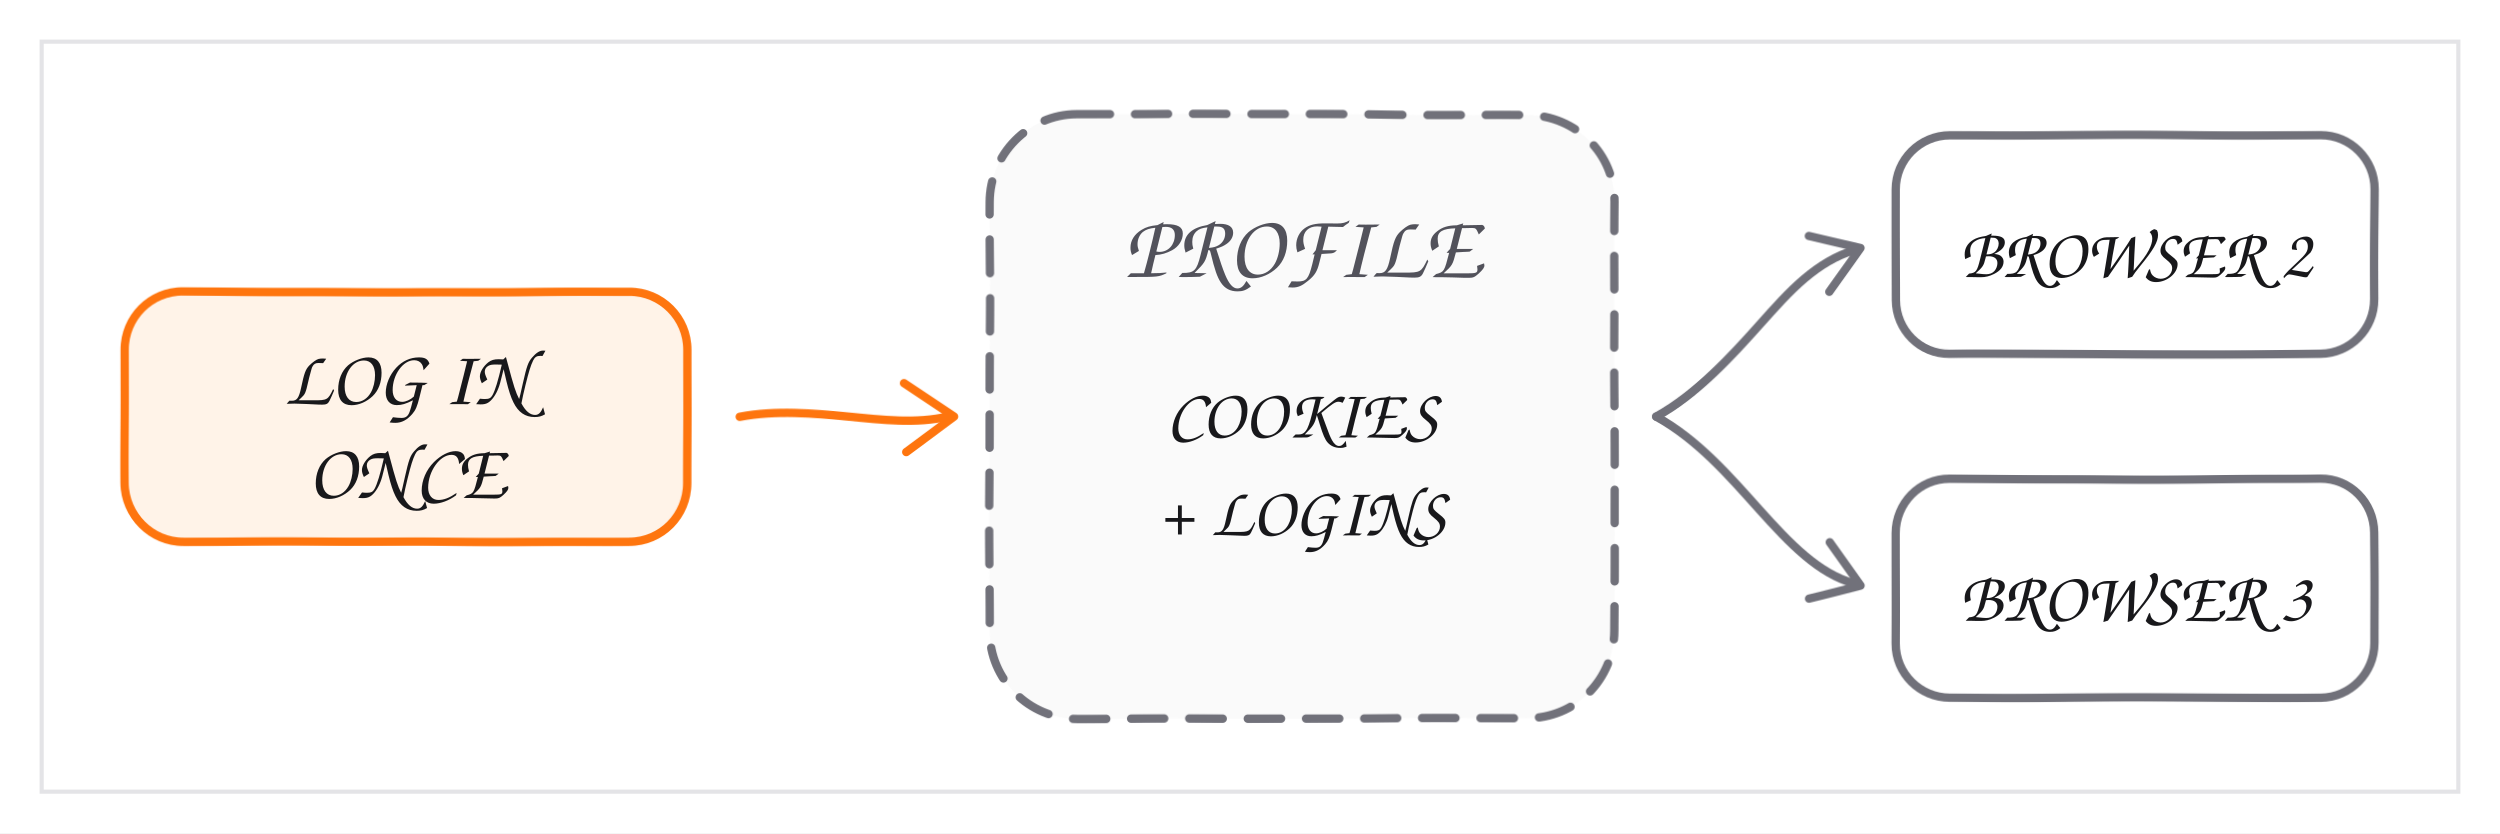
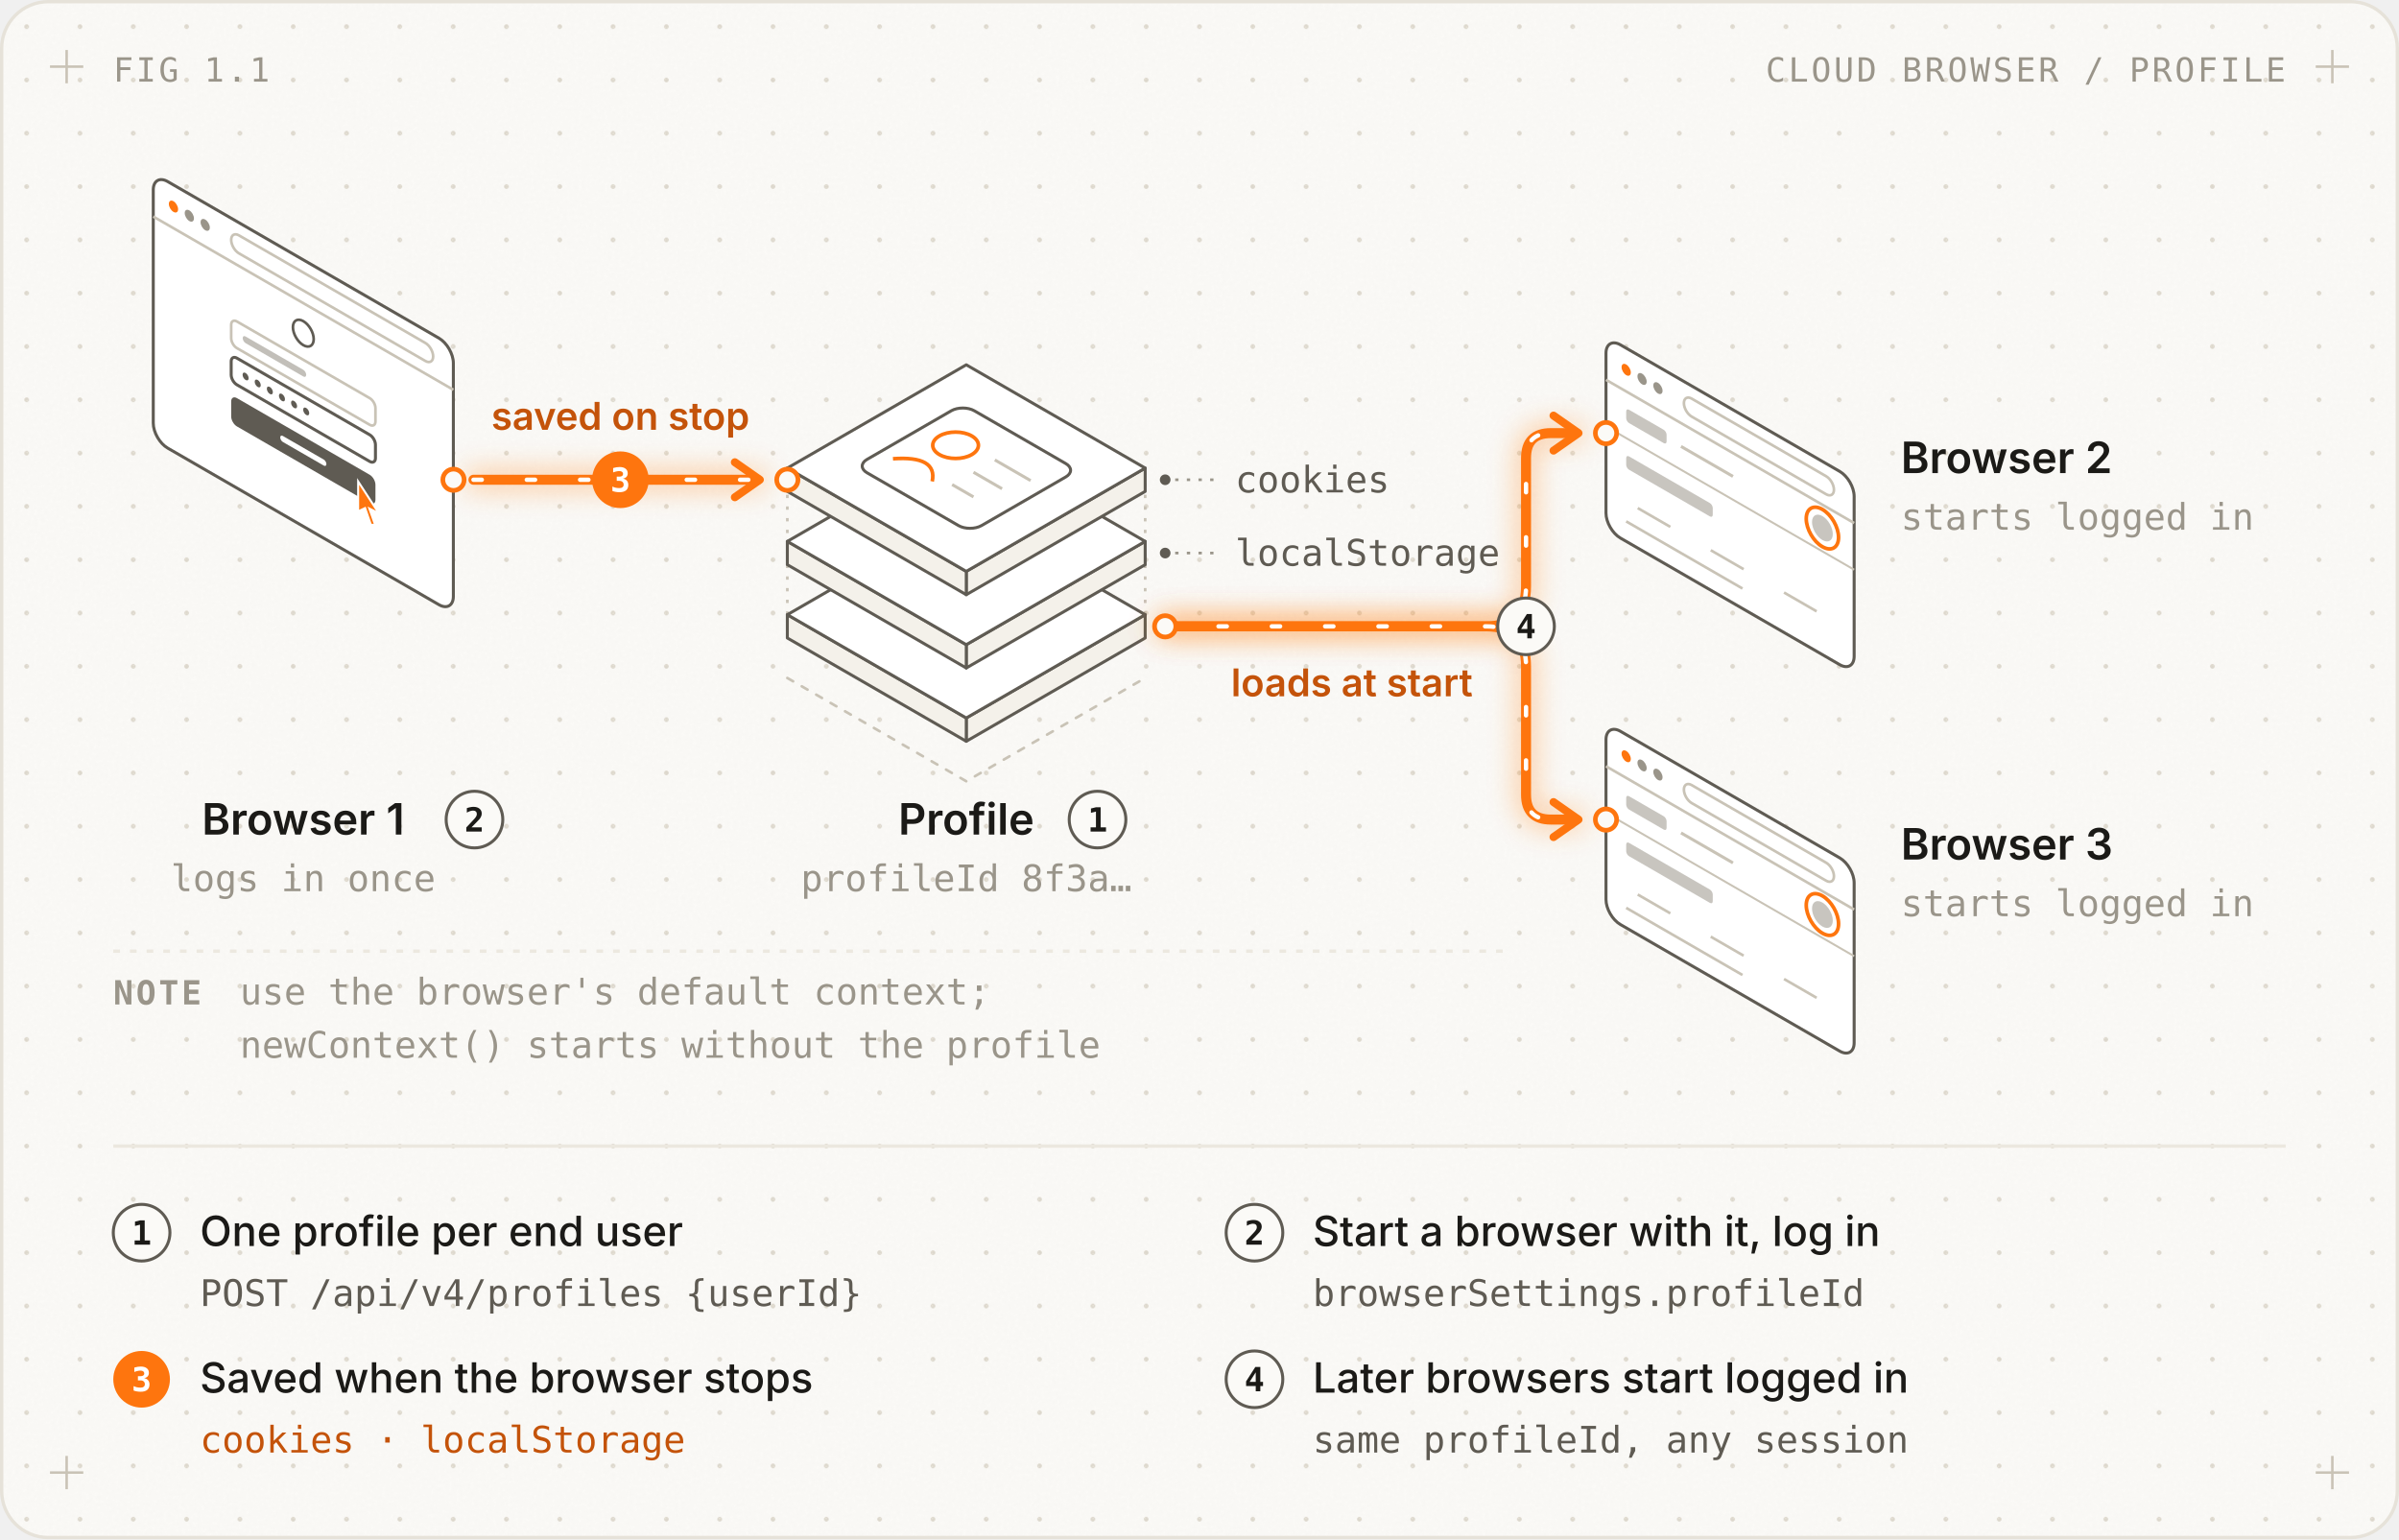
- <svg xmlns="http://www.w3.org/2000/svg" width="1200" height="400" viewBox="0 0 1200 400" role="img" aria-labelledby="title desc">
+ <svg xmlns="http://www.w3.org/2000/svg" viewBox="0 0 720 462" width="720" height="462" role="img" aria-labelledby="t d" fill="none">
+   <style>.s{font-family:Geist, Inter, -apple-system, BlinkMacSystemFont, 'Segoe UI', Helvetica, Arial, sans-serif}.m{font-family:'Geist Mono', ui-monospace, SFMono-Regular, Menlo, monospace}text{font-kerning:normal}@keyframes flow{to{stroke-dashoffset:-16}}@keyframes cur{0%,100%{transform:translate(-14px,-9px)}14%,26%{transform:translate(0,0)}36%{transform:translate(-14px,-9px)}}@keyframes btn{0%,19%,25%,100%{fill-opacity:1}21%,23%{fill-opacity:.45}}@keyframes pks{0%,27%{stroke-opacity:0}31%,52%{stroke-opacity:1}56%,100%{stroke-opacity:0}}@keyframes pkl{0%,54%{stroke-opacity:0}58%,88%{stroke-opacity:1}92%,100%{stroke-opacity:0}}@keyframes wr{0%,36%{fill-opacity:0}46%,60%{fill-opacity:1}74%,100%{fill-opacity:0}}@keyframes ring{0%,4%{stroke-opacity:1}12%,60%{stroke-opacity:.2}68%,100%{stroke-opacity:1}}@media (prefers-reduced-motion:no-preference){.flow{animation:flow 1s linear infinite,pks 7s linear infinite}.load{animation:flow 1s linear infinite,pkl 7s linear infinite}.cur{animation:cur 7s ease-in-out infinite}.btn{animation:btn 7s linear infinite}.wr{animation:wr 7s ease-in-out infinite}.ring{animation:ring 7s ease-in-out infinite}.ring2{animation-delay:.25s}}</style>
  <defs>
-     <filter id="rough">
-       <feTurbulence type="fractalNoise" baseFrequency=".01" numOctaves="2" seed="23" result="noise" />
-       <feDisplacementMap in="SourceGraphic" in2="noise" scale="1.4" />
+     <pattern id="dots" width="16" height="16" patternUnits="userSpaceOnUse">
+       <circle cx="8" cy="8" r="0.7" fill="#DDD8CD" />
+     </pattern>
+     <filter id="grain" x="0" y="0" width="100%" height="100%">
+       <feTurbulence type="fractalNoise" baseFrequency="0.9" numOctaves="2" seed="7" stitchTiles="stitch" />
+       <feColorMatrix values="0 0 0 0 0.5  0 0 0 0 0.5  0 0 0 0 0.5  0 0 0 0.05 0" />
    </filter>
+     <clipPath id="card">
+       <rect x="0.5" y="0.5" width="719" height="461" rx="14" />
+     </clipPath>
+     <filter id="glow" filterUnits="userSpaceOnUse" x="0" y="0" width="720" height="462">
+       <feGaussianBlur stdDeviation="4" />
+     </filter>
+     <marker id="oh" viewBox="0 0 10 10" refX="6" refY="5" markerWidth="5" markerHeight="5" orient="auto" markerUnits="strokeWidth">
+       <path d="M1.5 1.5 L6.5 5 L1.5 8.5" stroke="#FE750E" stroke-width="1.6" fill="none" stroke-linecap="round" stroke-linejoin="round" />
+     </marker>
  </defs>
-   <rect width="1200" height="400" fill="#FFFFFF" />
-   <rect x="20" y="20" width="1160" height="360" fill="none" stroke="#E4E4E7" stroke-width="2" />
-   <g fill="none" stroke-linecap="round" stroke-linejoin="round" filter="url(#rough)">
-     <rect x="60" y="140" width="270" height="120" rx="28" fill="#FFF3E8" stroke="#FE750E" stroke-width="4" />
-     <path d="M355 200 C390 193 425 207 455 200" stroke="#FE750E" stroke-width="4" />
-     <path d="M434 184 L458 200 L435 217" stroke="#FE750E" stroke-width="4" />
-     <rect x="475" y="55" width="300" height="290" rx="42" fill="#FAFAFA" stroke="#71717A" stroke-width="4" stroke-dasharray="16 12" />
-     <path d="M795 200 C835 178 855 130 890 120" stroke="#71717A" stroke-width="4" />
-     <path d="M868 113 L893 119 L878 140" stroke="#71717A" stroke-width="4" />
-     <path d="M795 200 C835 222 855 270 890 280" stroke="#71717A" stroke-width="4" />
-     <path d="M878 260 L893 281 L868 287" stroke="#71717A" stroke-width="4" />
-     <rect x="910" y="65" width="230" height="105" rx="26" fill="#FFFFFF" stroke="#71717A" stroke-width="4" />
-     <rect x="910" y="230" width="230" height="105" rx="26" fill="#FFFFFF" stroke="#71717A" stroke-width="4" />
+   <rect x="0.5" y="0.5" width="719" height="461" rx="14" fill="#FBFAF7" />
+   <g clip-path="url(#card)">
+     <rect width="720" height="462" fill="url(#dots)" />
+     <rect width="720" height="462" filter="url(#grain)" />
  </g>
-   <g font-family="Virgil, Comic Sans MS, cursive">
-     <text x="195" y="194" font-size="38" fill="#18181B" text-anchor="middle">LOG IN</text>
-     <text x="195" y="239" font-size="38" fill="#18181B" text-anchor="middle">ONCE</text>
-     <text x="625" y="133" font-size="44" fill="#52525B" text-anchor="middle">PROFILE</text>
-     <text x="625" y="210" font-size="34" fill="#18181B" text-anchor="middle">COOKIES</text>
-     <text x="625" y="257" font-size="34" fill="#18181B" text-anchor="middle">+ LOGINS</text>
-     <text x="1025" y="133" font-size="34" fill="#18181B" text-anchor="middle">BROWSER 2</text>
-     <text x="1025" y="298" font-size="34" fill="#18181B" text-anchor="middle">BROWSER 3</text>
+   <rect x="0.5" y="0.5" width="719" height="461" rx="14" fill="none" stroke="#E6E2D9" />
+   <path d="M15 20h10M20 15v10" stroke="#C9C3B6" stroke-width="0.75" />
+   <path d="M695 20h10M700 15v10" stroke="#C9C3B6" stroke-width="0.75" />
+   <path d="M15 442h10M20 437v10" stroke="#C9C3B6" stroke-width="0.75" />
+   <path d="M695 442h10M700 437v10" stroke="#C9C3B6" stroke-width="0.75" />
+   <text x="34.0" y="24.5" font-size="10" fill="#9A958A" letter-spacing="0.08em" class="m">FIG 1.1</text>
+   <text x="686.0" y="24.5" font-size="10" fill="#9A958A" text-anchor="end" letter-spacing="0.08em" class="m">CLOUD BROWSER / PROFILE</text>
+   <polyline points="236.3,203.5 290.0,234.5 343.7,203.5" stroke="#C9C3B6" stroke-width="0.8" stroke-dasharray="2 3" stroke-linejoin="round" stroke-linecap="round" />
+   <line x1="236.3" y1="191.5" x2="236.3" y2="140.5" stroke="#C9C3B6" stroke-width="0.8" stroke-dasharray="1 2.5" />
+   <line x1="290.0" y1="222.5" x2="290.0" y2="171.5" stroke="#C9C3B6" stroke-width="0.8" stroke-dasharray="1 2.5" />
+   <line x1="343.7" y1="191.5" x2="343.7" y2="140.5" stroke="#C9C3B6" stroke-width="0.8" stroke-dasharray="1 2.5" />
+   <polygon points="343.7,184.5 290.0,215.5 290.0,222.5 343.7,191.5" fill="#F4F1EA" stroke="#5F5B53" stroke-width="0.9" stroke-linejoin="round" stroke-linecap="round" />
+   <polygon points="236.3,184.5 290.0,215.5 290.0,222.5 236.3,191.5" fill="#F4F1EA" stroke="#5F5B53" stroke-width="0.9" stroke-linejoin="round" stroke-linecap="round" />
+   <polygon points="290.0,153.5 343.7,184.5 290.0,215.5 236.3,184.5" fill="#FFFFFF" stroke="#5F5B53" stroke-width="0.9" stroke-linejoin="round" stroke-linecap="round" />
+   <polygon points="343.7,162.5 290.0,193.5 290.0,200.5 343.7,169.5" fill="#F4F1EA" stroke="#5F5B53" stroke-width="0.9" stroke-linejoin="round" stroke-linecap="round" />
+   <polygon points="236.3,162.5 290.0,193.5 290.0,200.5 236.3,169.5" fill="#F4F1EA" stroke="#5F5B53" stroke-width="0.9" stroke-linejoin="round" stroke-linecap="round" />
+   <polygon points="290.0,131.5 343.7,162.5 290.0,193.5 236.3,162.5" fill="#FFFFFF" stroke="#5F5B53" stroke-width="0.9" stroke-linejoin="round" stroke-linecap="round" />
+   <polygon points="343.7,140.5 290.0,171.5 290.0,178.5 343.7,147.5" fill="#F4F1EA" stroke="#5F5B53" stroke-width="0.9" stroke-linejoin="round" stroke-linecap="round" />
+   <polygon points="236.3,140.5 290.0,171.5 290.0,178.5 236.3,147.5" fill="#F4F1EA" stroke="#5F5B53" stroke-width="0.9" stroke-linejoin="round" stroke-linecap="round" />
+   <polygon points="290.0,109.5 343.7,140.5 290.0,171.5 236.3,140.5" fill="#FFFFFF" stroke="#5F5B53" stroke-width="0.9" stroke-linejoin="round" stroke-linecap="round" />
+   <polygon class="wr" points="290.0,109.5 343.7,140.5 290.0,171.5 236.3,140.5" fill="#FFE6D2" fill-opacity="0" />
+   <g transform="matrix(0.866,0.5,-0.866,0.5,290.0,109.5)">
+     <rect x="11.2" y="12.4" width="39.7" height="37.2" rx="4" stroke="#5F5B53" stroke-width="0.9" vector-effect="non-scaling-stroke" />
+     <circle cx="22.3" cy="26.0" r="5.6" stroke="#FE750E" stroke-width="1.1" vector-effect="non-scaling-stroke" />
+     <path d="M15.5 40.9 q6.8 -8.7 13.6 0" stroke="#FE750E" stroke-width="1.1" vector-effect="non-scaling-stroke" />
+     <line x1="33.5" y1="23.6" x2="45.9" y2="23.6" stroke="#C9C3B6" stroke-width="0.9" vector-effect="non-scaling-stroke" />
+     <line x1="33.5" y1="31.0" x2="43.4" y2="31.0" stroke="#C9C3B6" stroke-width="0.9" vector-effect="non-scaling-stroke" />
+     <line x1="33.5" y1="38.4" x2="40.9" y2="38.4" stroke="#C9C3B6" stroke-width="0.9" vector-effect="non-scaling-stroke" />
  </g>
+   <circle cx="349.7" cy="144.0" r="1.6" fill="#5F5B53" />
+   <line x1="352.7" y1="144.0" x2="365.7" y2="144.0" stroke="#9A958A" stroke-width="0.8" stroke-dasharray="1 2.5" />
+   <text x="370.7" y="147.8" font-size="11" fill="#5F5B53" class="m">cookies</text>
+   <circle cx="349.7" cy="166.0" r="1.6" fill="#5F5B53" />
+   <line x1="352.7" y1="166.0" x2="365.7" y2="166.0" stroke="#9A958A" stroke-width="0.8" stroke-dasharray="1 2.5" />
+   <text x="370.7" y="169.8" font-size="11" fill="#5F5B53" class="m">localStorage</text>
+   <path d="M142.1 144.0 H227.3" stroke="#FE750E" stroke-width="6" stroke-opacity="0.35" filter="url(#glow)" stroke-linejoin="round" stroke-linecap="round" />
+   <path d="M142.1 144.0 H227.3" stroke="#FE750E" stroke-width="3" stroke-linejoin="round" stroke-linecap="round" marker-end="url(#oh)" />
+   <path class="flow" d="M142.1 144.0 H227.3" stroke="#FFFFFF" stroke-width="1.3" stroke-dasharray="2.5 13.5" stroke-linecap="round" />
+   <circle cx="186.2" cy="144.0" r="8.5" fill="#FE750E" />
+   <text x="186.2" y="147.6" font-size="10" fill="#FFFFFF" font-weight="600" text-anchor="middle" class="m">3</text>
+   <text x="186.2" y="129.0" font-size="11.5" fill="#C4530A" font-weight="600" text-anchor="middle" class="s">saved on stop</text>
+   <path d="M349.7 188.0 L446.0 188.0 Q458.0 188.0 458.0 176.0 L458.0 137.5 Q458.0 130.0 465.5 130.0 L473.0 130.0" stroke="#FE750E" stroke-width="6" stroke-opacity="0.35" filter="url(#glow)" stroke-linejoin="round" stroke-linecap="round" />
+   <path d="M349.7 188.0 L446.0 188.0 Q458.0 188.0 458.0 176.0 L458.0 137.5 Q458.0 130.0 465.5 130.0 L473.0 130.0" stroke="#FE750E" stroke-width="3" stroke-linejoin="round" stroke-linecap="round" marker-end="url(#oh)" />
+   <path class="load" d="M349.7 188.0 L446.0 188.0 Q458.0 188.0 458.0 176.0 L458.0 137.5 Q458.0 130.0 465.5 130.0 L473.0 130.0" stroke="#FFFFFF" stroke-width="1.3" stroke-dasharray="2.5 13.5" stroke-linecap="round" />
+   <path d="M349.7 188.0 L446.0 188.0 Q458.0 188.0 458.0 200.0 L458.0 238.5 Q458.0 246.0 465.5 246.0 L473.0 246.0" stroke="#FE750E" stroke-width="6" stroke-opacity="0.35" filter="url(#glow)" stroke-linejoin="round" stroke-linecap="round" />
+   <path d="M349.7 188.0 L446.0 188.0 Q458.0 188.0 458.0 200.0 L458.0 238.5 Q458.0 246.0 465.5 246.0 L473.0 246.0" stroke="#FE750E" stroke-width="3" stroke-linejoin="round" stroke-linecap="round" marker-end="url(#oh)" />
+   <path class="load" d="M349.7 188.0 L446.0 188.0 Q458.0 188.0 458.0 200.0 L458.0 238.5 Q458.0 246.0 465.5 246.0 L473.0 246.0" stroke="#FFFFFF" stroke-width="1.3" stroke-dasharray="2.5 13.5" stroke-linecap="round" />
+   <circle cx="458.0" cy="188.0" r="8.5" fill="#FBFAF7" stroke="#5F5B53" stroke-width="0.9" />
+   <text x="458.0" y="191.6" font-size="10" fill="#1B1A17" font-weight="600" text-anchor="middle" class="m">4</text>
+   <text x="442.0" y="209.0" font-size="11.5" fill="#C4530A" font-weight="600" text-anchor="end" class="s">loads at start</text>
+   <g transform="matrix(0.866,0.5,0,1,46.0,132.0)">
+     <rect x="0" y="-80" width="104" height="80" rx="5" fill="#FFFFFF" stroke="#5F5B53" stroke-width="0.9" vector-effect="non-scaling-stroke" />
+     <line x1="0" y1="-67" x2="104" y2="-67" stroke="#C9C3B6" stroke-width="0.8" vector-effect="non-scaling-stroke" />
+     <circle cx="7.0" cy="-73.5" r="1.6" fill="#FE750E" />
+     <circle cx="12.5" cy="-73.5" r="1.6" fill="#9A958A" />
+     <circle cx="18.0" cy="-73.5" r="1.6" fill="#9A958A" />
+     <rect x="27" y="-76.2" width="70" height="5.4" rx="2.7" stroke="#C9C3B6" stroke-width="0.8" vector-effect="non-scaling-stroke" />
+     <circle cx="52.0" cy="-58" r="3.6" stroke="#5F5B53" stroke-width="0.8" vector-effect="non-scaling-stroke" />
+     <rect x="27.0" y="-50" width="50" height="8" rx="2" stroke="#C9C3B6" stroke-width="0.8" vector-effect="non-scaling-stroke" />
+     <rect x="31.0" y="-47" width="22" height="2" rx="1" fill="#9A958A" fill-opacity=".6" />
+     <rect x="27.0" y="-39" width="50" height="8" rx="2" stroke="#5F5B53" stroke-width="0.9" vector-effect="non-scaling-stroke" />
+     <circle cx="32.0" cy="-35" r="1.05" fill="#5F5B53" />
+     <circle cx="36.2" cy="-35" r="1.05" fill="#5F5B53" />
+     <circle cx="40.4" cy="-35" r="1.05" fill="#5F5B53" />
+     <circle cx="44.6" cy="-35" r="1.05" fill="#5F5B53" />
+     <circle cx="48.8" cy="-35" r="1.05" fill="#5F5B53" />
+     <circle cx="53.0" cy="-35" r="1.05" fill="#5F5B53" />
+     <rect class="btn" x="27.0" y="-27" width="50" height="8.5" rx="2" fill="#5F5B53" />
+     <rect x="44.0" y="-23.6" width="16" height="1.8" rx=".9" fill="#FFFFFF" />
+     <path class="cur" d="M71.0 -23 l0 9 l2.4 -2.2 l2 4 l1.5 -0.7 l-2 -3.9 l3.3 -0.2z" fill="#FE750E" stroke="#FFFFFF" stroke-width="0.6" vector-effect="non-scaling-stroke" />
+   </g>
+   <g transform="matrix(0.866,0.5,0,1,482.0,159.0)">
+     <rect x="0" y="-58" width="86" height="58" rx="5" fill="#FFFFFF" stroke="#5F5B53" stroke-width="0.9" vector-effect="non-scaling-stroke" />
+     <line x1="0" y1="-45" x2="86" y2="-45" stroke="#C9C3B6" stroke-width="0.8" vector-effect="non-scaling-stroke" />
+     <circle cx="7.0" cy="-51.5" r="1.6" fill="#FE750E" />
+     <circle cx="12.5" cy="-51.5" r="1.6" fill="#9A958A" />
+     <circle cx="18.0" cy="-51.5" r="1.6" fill="#9A958A" />
+     <rect x="27" y="-54.2" width="52" height="5.4" rx="2.7" stroke="#C9C3B6" stroke-width="0.8" vector-effect="non-scaling-stroke" />
+     <rect x="7" y="-40" width="14" height="4" rx="1" fill="#9A958A" fill-opacity=".55" />
+     <line x1="26" y1="-38" x2="44" y2="-38" stroke="#C9C3B6" stroke-width="0.9" vector-effect="non-scaling-stroke" />
+     <circle cx="75" cy="-38" r="3.6" fill="#9A958A" fill-opacity=".55" />
+     <circle class="ring " cx="75" cy="-38" r="5.6" stroke="#FE750E" stroke-width="1.1" vector-effect="non-scaling-stroke" />
+     <line x1="0" y1="-31" x2="86" y2="-31" stroke="#C9C3B6" stroke-width="0.6" vector-effect="non-scaling-stroke" />
+     <rect x="7" y="-26" width="30" height="4" rx="1" fill="#9A958A" fill-opacity=".55" />
+     <rect x="7.0" y="-18" width="21.3" height="-1.0" rx="2" stroke="#C9C3B6" stroke-width="0.8" vector-effect="non-scaling-stroke" />
+     <line x1="11.0" y1="-12" x2="22.3" y2="-12" stroke="#C9C3B6" stroke-width="0.8" vector-effect="non-scaling-stroke" />
+     <rect x="32.3" y="-18" width="21.3" height="-1.0" rx="2" stroke="#C9C3B6" stroke-width="0.8" vector-effect="non-scaling-stroke" />
+     <line x1="36.3" y1="-12" x2="47.7" y2="-12" stroke="#C9C3B6" stroke-width="0.8" vector-effect="non-scaling-stroke" />
+     <rect x="57.7" y="-18" width="21.3" height="-1.0" rx="2" stroke="#C9C3B6" stroke-width="0.8" vector-effect="non-scaling-stroke" />
+     <line x1="61.7" y1="-12" x2="73.0" y2="-12" stroke="#C9C3B6" stroke-width="0.8" vector-effect="non-scaling-stroke" />
+     <line x1="7" y1="-6" x2="47.3" y2="-6" stroke="#C9C3B6" stroke-width="0.8" vector-effect="non-scaling-stroke" />
+   </g>
+   <g transform="matrix(0.866,0.5,0,1,482.0,275.0)">
+     <rect x="0" y="-58" width="86" height="58" rx="5" fill="#FFFFFF" stroke="#5F5B53" stroke-width="0.9" vector-effect="non-scaling-stroke" />
+     <line x1="0" y1="-45" x2="86" y2="-45" stroke="#C9C3B6" stroke-width="0.8" vector-effect="non-scaling-stroke" />
+     <circle cx="7.0" cy="-51.5" r="1.6" fill="#FE750E" />
+     <circle cx="12.5" cy="-51.5" r="1.6" fill="#9A958A" />
+     <circle cx="18.0" cy="-51.5" r="1.6" fill="#9A958A" />
+     <rect x="27" y="-54.2" width="52" height="5.4" rx="2.7" stroke="#C9C3B6" stroke-width="0.8" vector-effect="non-scaling-stroke" />
+     <rect x="7" y="-40" width="14" height="4" rx="1" fill="#9A958A" fill-opacity=".55" />
+     <line x1="26" y1="-38" x2="44" y2="-38" stroke="#C9C3B6" stroke-width="0.9" vector-effect="non-scaling-stroke" />
+     <circle cx="75" cy="-38" r="3.6" fill="#9A958A" fill-opacity=".55" />
+     <circle class="ring ring2" cx="75" cy="-38" r="5.6" stroke="#FE750E" stroke-width="1.1" vector-effect="non-scaling-stroke" />
+     <line x1="0" y1="-31" x2="86" y2="-31" stroke="#C9C3B6" stroke-width="0.6" vector-effect="non-scaling-stroke" />
+     <rect x="7" y="-26" width="30" height="4" rx="1" fill="#9A958A" fill-opacity=".55" />
+     <rect x="7.0" y="-18" width="21.3" height="-1.0" rx="2" stroke="#C9C3B6" stroke-width="0.8" vector-effect="non-scaling-stroke" />
+     <line x1="11.0" y1="-12" x2="22.3" y2="-12" stroke="#C9C3B6" stroke-width="0.8" vector-effect="non-scaling-stroke" />
+     <rect x="32.3" y="-18" width="21.3" height="-1.0" rx="2" stroke="#C9C3B6" stroke-width="0.8" vector-effect="non-scaling-stroke" />
+     <line x1="36.3" y1="-12" x2="47.7" y2="-12" stroke="#C9C3B6" stroke-width="0.8" vector-effect="non-scaling-stroke" />
+     <rect x="57.7" y="-18" width="21.3" height="-1.0" rx="2" stroke="#C9C3B6" stroke-width="0.8" vector-effect="non-scaling-stroke" />
+     <line x1="61.7" y1="-12" x2="73.0" y2="-12" stroke="#C9C3B6" stroke-width="0.8" vector-effect="non-scaling-stroke" />
+     <line x1="7" y1="-6" x2="47.3" y2="-6" stroke="#C9C3B6" stroke-width="0.8" vector-effect="non-scaling-stroke" />
+   </g>
+   <circle cx="136.1" cy="144.0" r="3.2" fill="#FBFAF7" stroke="#FE750E" stroke-width="1.4" />
+   <circle cx="482.0" cy="130.0" r="3.2" fill="#FBFAF7" stroke="#FE750E" stroke-width="1.4" />
+   <circle cx="482.0" cy="246.0" r="3.2" fill="#FBFAF7" stroke="#FE750E" stroke-width="1.4" />
+   <circle cx="236.3" cy="144.0" r="3.2" fill="#FBFAF7" stroke="#FE750E" stroke-width="1.4" />
+   <circle cx="349.7" cy="188.0" r="3.2" fill="#FBFAF7" stroke="#FE750E" stroke-width="1.4" />
+   <text x="91.0" y="250.5" font-size="13" fill="#1B1A17" font-weight="600" text-anchor="middle" class="s">Browser 1</text>
+   <circle cx="142.4" cy="246.0" r="8.5" fill="#FBFAF7" stroke="#5F5B53" stroke-width="0.9" />
+   <text x="142.4" y="249.6" font-size="10" fill="#1B1A17" font-weight="600" text-anchor="middle" class="m">2</text>
+   <text x="91.0" y="267.5" font-size="11" fill="#9A958A" text-anchor="middle" class="m">logs in once</text>
+   <text x="290.0" y="250.5" font-size="13" fill="#1B1A17" font-weight="600" text-anchor="middle" class="s">Profile</text>
+   <circle cx="329.4" cy="246.0" r="8.5" fill="#FBFAF7" stroke="#5F5B53" stroke-width="0.9" />
+   <text x="329.4" y="249.6" font-size="10" fill="#1B1A17" font-weight="600" text-anchor="middle" class="m">1</text>
+   <text x="290.0" y="267.5" font-size="11" fill="#9A958A" text-anchor="middle" class="m">profileId 8f3a…</text>
+   <text x="570.5" y="142.0" font-size="13" fill="#1B1A17" font-weight="600" class="s">Browser 2</text>
+   <text x="570.5" y="159.0" font-size="11" fill="#9A958A" class="m">starts logged in</text>
+   <text x="570.5" y="258.0" font-size="13" fill="#1B1A17" font-weight="600" class="s">Browser 3</text>
+   <text x="570.5" y="275.0" font-size="11" fill="#9A958A" class="m">starts logged in</text>
+   <line x1="34" y1="285.5" x2="452.0" y2="285.5" stroke="#ECE8DF" stroke-width="1" stroke-dasharray="2 3" />
+   <text x="34.0" y="301.5" font-size="10" fill="#9A958A" font-weight="600" letter-spacing="0.08em" class="m">NOTE</text>
+   <text x="72.0" y="301.5" font-size="11" fill="#9A958A" class="m">use the browser's default context;</text>
+   <text x="72.0" y="317.5" font-size="11" fill="#9A958A" class="m">newContext() starts without the profile</text>
+   <line x1="34" y1="344.0" x2="686" y2="344.0" stroke="#ECE8DF" stroke-width="1" />
+   <circle cx="42.5" cy="370.0" r="8.5" fill="#FBFAF7" stroke="#5F5B53" stroke-width="0.9" />
+   <text x="42.5" y="373.6" font-size="10" fill="#1B1A17" font-weight="600" text-anchor="middle" class="m">1</text>
+   <text x="60.0" y="374.0" font-size="12.5" fill="#1B1A17" font-weight="500" class="s">One profile per end user</text>
+   <text x="60.0" y="392.0" font-size="11" fill="#5F5B53" class="m">POST /api/v4/profiles {userId}</text>
+   <circle cx="376.5" cy="370.0" r="8.5" fill="#FBFAF7" stroke="#5F5B53" stroke-width="0.9" />
+   <text x="376.5" y="373.6" font-size="10" fill="#1B1A17" font-weight="600" text-anchor="middle" class="m">2</text>
+   <text x="394.0" y="374.0" font-size="12.5" fill="#1B1A17" font-weight="500" class="s">Start a browser with it, log in</text>
+   <text x="394.0" y="392.0" font-size="11" fill="#5F5B53" class="m">browserSettings.profileId</text>
+   <circle cx="42.5" cy="414.0" r="8.5" fill="#FE750E" />
+   <text x="42.5" y="417.6" font-size="10" fill="#FFFFFF" font-weight="600" text-anchor="middle" class="m">3</text>
+   <text x="60.0" y="418.0" font-size="12.5" fill="#1B1A17" font-weight="500" class="s">Saved when the browser stops</text>
+   <text x="60.0" y="436.0" font-size="11" fill="#C4530A" class="m">cookies · localStorage</text>
+   <circle cx="376.5" cy="414.0" r="8.5" fill="#FBFAF7" stroke="#5F5B53" stroke-width="0.9" />
+   <text x="376.5" y="417.6" font-size="10" fill="#1B1A17" font-weight="600" text-anchor="middle" class="m">4</text>
+   <text x="394.0" y="418.0" font-size="12.5" fill="#1B1A17" font-weight="500" class="s">Later browsers start logged in</text>
+   <text x="394.0" y="436.0" font-size="11" fill="#5F5B53" class="m">same profileId, any session</text>
</svg>
